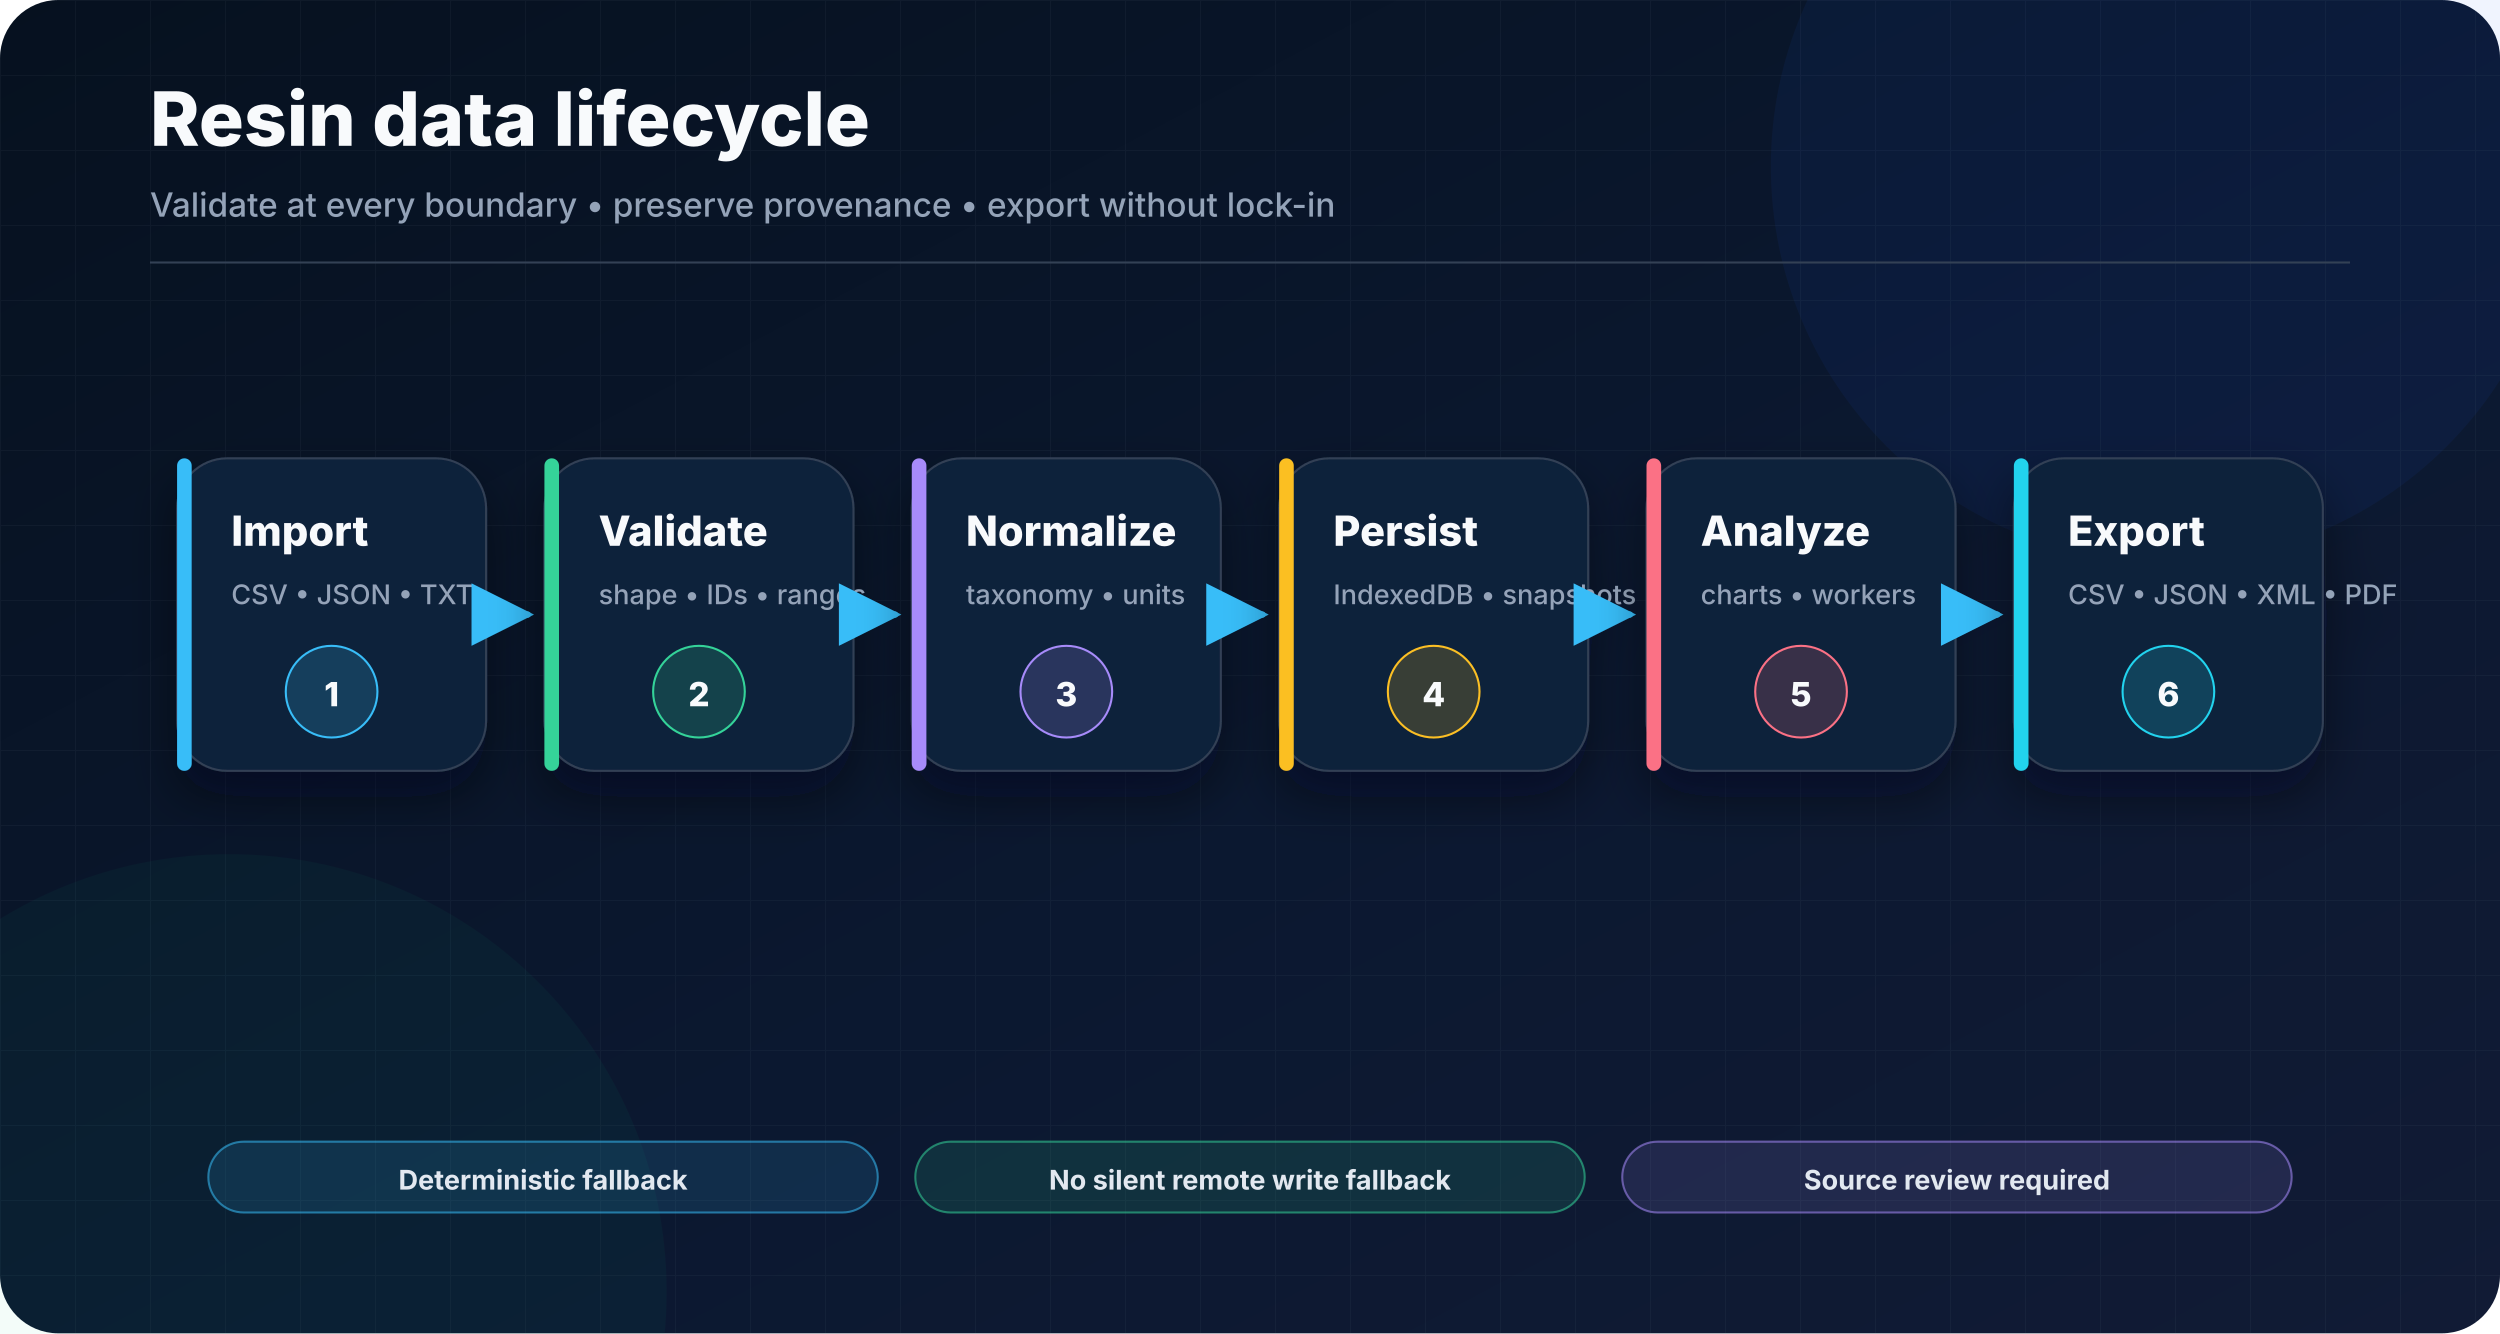
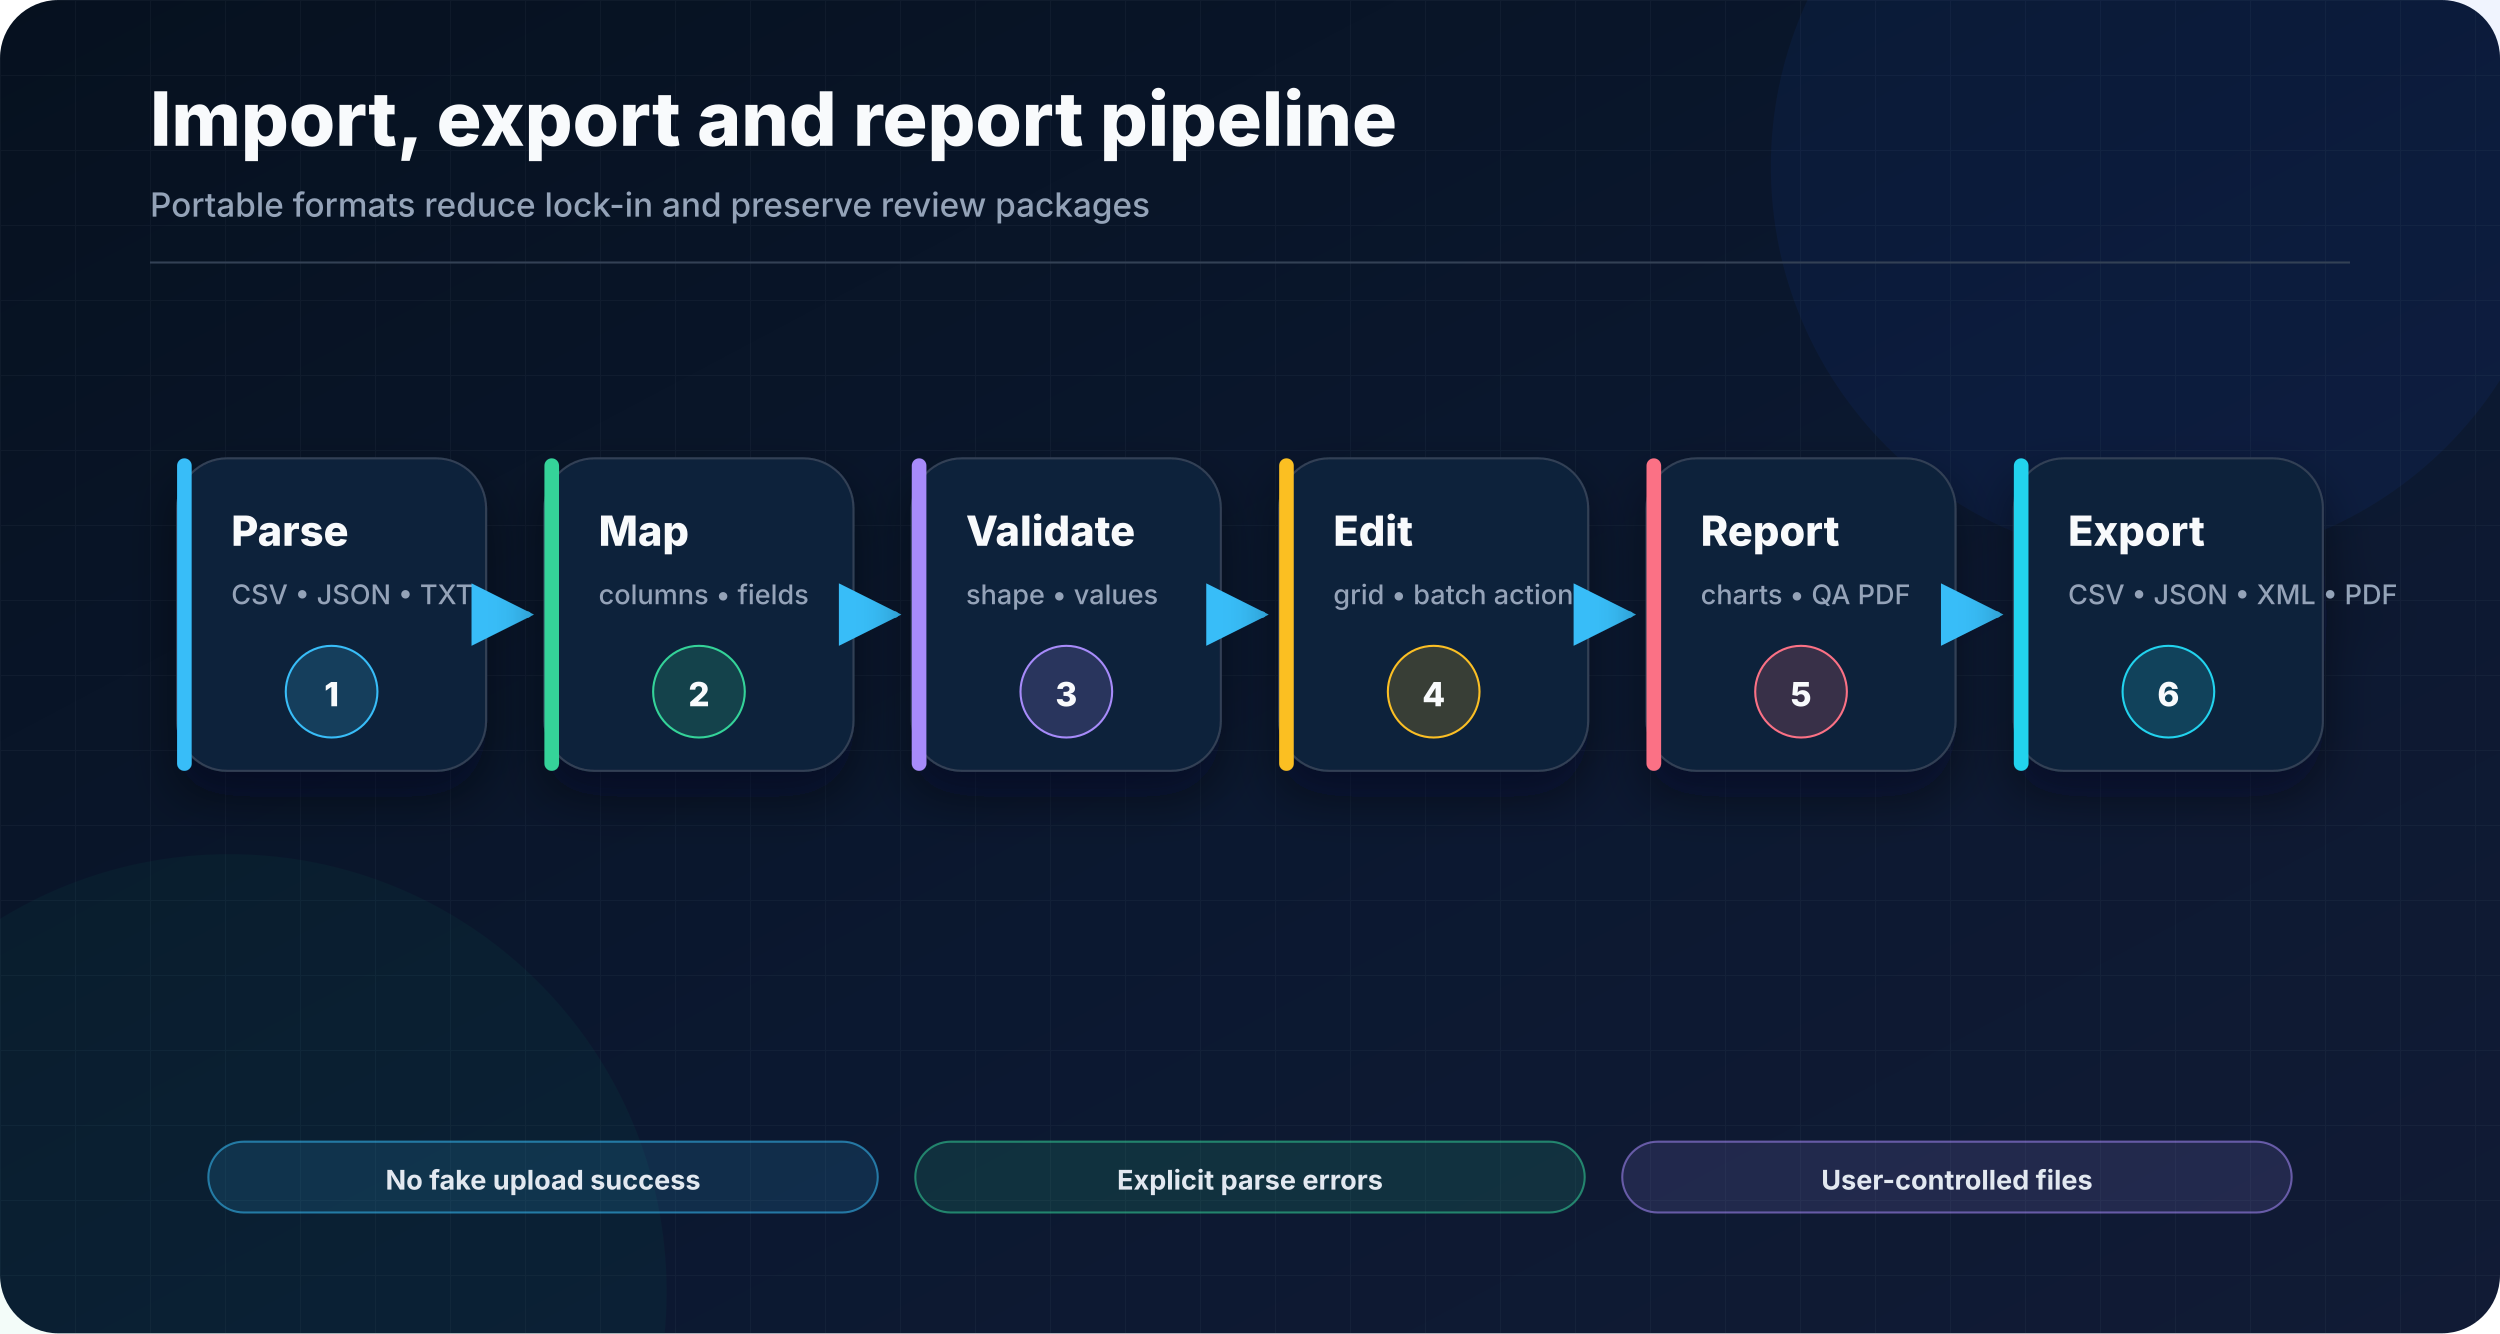
- <svg xmlns="http://www.w3.org/2000/svg" width="1200" height="640" viewBox="0 0 1200 640" role="img" aria-labelledby="lifecycle-title lifecycle-title-desc">
+ <svg xmlns="http://www.w3.org/2000/svg" width="1200" height="640" viewBox="0 0 1200 640" role="img" aria-labelledby="exchange-title exchange-title-desc">
  <defs>
    <linearGradient id="bg" x1="0" y1="0" x2="1" y2="1">
      <stop offset="0" stop-color="#06111f" />
      <stop offset=".56" stop-color="#0b1830" />
      <stop offset="1" stop-color="#111b35" />
    </linearGradient>
    <linearGradient id="cyan" x1="0" y1="0" x2="1" y2="1">
      <stop offset="0" stop-color="#22d3ee" />
      <stop offset="1" stop-color="#2563eb" />
    </linearGradient>
    <linearGradient id="emerald" x1="0" y1="0" x2="1" y2="1">
      <stop offset="0" stop-color="#34d399" />
      <stop offset="1" stop-color="#059669" />
    </linearGradient>
    <filter id="shadow" x="-25%" y="-25%" width="150%" height="170%">
      <feDropShadow dx="0" dy="12" stdDeviation="12" flood-color="#020617" flood-opacity=".46" />
    </filter>
    <filter id="glow" x="-50%" y="-50%" width="200%" height="200%">
      <feGaussianBlur stdDeviation="7" result="blur" />
      <feMerge>
        <feMergeNode in="blur" />
        <feMergeNode in="SourceGraphic" />
      </feMerge>
    </filter>
    <pattern id="grid" width="36" height="36" patternUnits="userSpaceOnUse">
      <path d="M36 0H0V36" fill="none" stroke="#94a3b8" stroke-opacity=".055" />
    </pattern>
    <marker id="arrow" markerWidth="10" markerHeight="10" refX="9" refY="5" orient="auto">
      <path d="M0 0L10 5L0 10Z" fill="#38bdf8" />
    </marker>
    <marker id="arrow-muted" markerWidth="10" markerHeight="10" refX="9" refY="5" orient="auto">
      <path d="M0 0L10 5L0 10Z" fill="#64748b" />
    </marker>
  </defs>
  <rect width="1200" height="640" rx="28" fill="url(#bg)" />
  <rect width="1200" height="640" rx="28" fill="url(#grid)" />
  <circle cx="1040" cy="80" r="190" fill="#2563eb" fill-opacity=".07" />
  <circle cx="110" cy="620" r="210" fill="#10b981" fill-opacity=".05" />
-   <text x="72" y="70" fill="#f8fafc" font-family="Inter,Segoe UI,Arial,sans-serif" font-size="36" font-weight="820" text-anchor="start">Resin data lifecycle</text>
-   <text x="72" y="104" fill="#94a3b8" font-family="Inter,Segoe UI,Arial,sans-serif" font-size="16" font-weight="520" text-anchor="start">Validate at every boundary • preserve provenance • export without lock-in</text>
+   <text x="72" y="70" fill="#f8fafc" font-family="Inter,Segoe UI,Arial,sans-serif" font-size="36" font-weight="820" text-anchor="start">Import, export and report pipeline</text>
+   <text x="72" y="104" fill="#94a3b8" font-family="Inter,Segoe UI,Arial,sans-serif" font-size="16" font-weight="520" text-anchor="start">Portable formats reduce lock-in and preserve review packages</text>
  <path d="M72 126H1128" stroke="#334155" />
  <g filter="url(#shadow)">
    <rect x="85.0" y="220" width="148.333" height="150" rx="24" fill="#0f213b" stroke="#334155" />
    <rect x="85.0" y="220" width="7" height="150" rx="3.5" fill="#38bdf8" />
-     <text x="111.0" y="262" fill="#f8fafc" font-family="Inter,Segoe UI,Arial,sans-serif" font-size="20" font-weight="760" text-anchor="start">Import</text>
+     <text x="111.0" y="262" fill="#f8fafc" font-family="Inter,Segoe UI,Arial,sans-serif" font-size="20" font-weight="760" text-anchor="start">Parse</text>
    <text x="111.0" y="290" fill="#94a3b8" font-family="Inter,Segoe UI,Arial,sans-serif" font-size="13" font-weight="520" text-anchor="start">CSV • JSON • TXT</text>
  </g>
  <circle cx="159.167" cy="332" r="22" fill="#38bdf8" fill-opacity=".18" stroke="#38bdf8" />
  <text x="159.167" y="339" fill="#f8fafc" font-family="Inter,Segoe UI,Arial,sans-serif" font-size="16" font-weight="800" text-anchor="middle">1</text>
  <path d="M233.333 295L253.333 295" fill="none" stroke="#38bdf8" stroke-width="3" stroke-linecap="round" marker-end="url(#arrow)" />
  <g filter="url(#shadow)">
    <rect x="261.333" y="220" width="148.333" height="150" rx="24" fill="#0f213b" stroke="#334155" />
    <rect x="261.333" y="220" width="7" height="150" rx="3.5" fill="#34d399" />
-     <text x="287.333" y="262" fill="#f8fafc" font-family="Inter,Segoe UI,Arial,sans-serif" font-size="20" font-weight="760" text-anchor="start">Validate</text>
-     <text x="287.333" y="290" fill="#94a3b8" font-family="Inter,Segoe UI,Arial,sans-serif" font-size="13" font-weight="520" text-anchor="start">shape • IDs • ranges</text>
+     <text x="287.333" y="262" fill="#f8fafc" font-family="Inter,Segoe UI,Arial,sans-serif" font-size="20" font-weight="760" text-anchor="start">Map</text>
+     <text x="287.333" y="290" fill="#94a3b8" font-family="Inter,Segoe UI,Arial,sans-serif" font-size="13" font-weight="520" text-anchor="start">columns • fields</text>
  </g>
  <circle cx="335.5" cy="332" r="22" fill="#34d399" fill-opacity=".18" stroke="#34d399" />
  <text x="335.5" y="339" fill="#f8fafc" font-family="Inter,Segoe UI,Arial,sans-serif" font-size="16" font-weight="800" text-anchor="middle">2</text>
  <path d="M409.667 295L429.667 295" fill="none" stroke="#38bdf8" stroke-width="3" stroke-linecap="round" marker-end="url(#arrow)" />
  <g filter="url(#shadow)">
    <rect x="437.667" y="220" width="148.333" height="150" rx="24" fill="#0f213b" stroke="#334155" />
    <rect x="437.667" y="220" width="7" height="150" rx="3.5" fill="#a78bfa" />
-     <text x="463.667" y="262" fill="#f8fafc" font-family="Inter,Segoe UI,Arial,sans-serif" font-size="20" font-weight="760" text-anchor="start">Normalize</text>
-     <text x="463.667" y="290" fill="#94a3b8" font-family="Inter,Segoe UI,Arial,sans-serif" font-size="13" font-weight="520" text-anchor="start">taxonomy • units</text>
+     <text x="463.667" y="262" fill="#f8fafc" font-family="Inter,Segoe UI,Arial,sans-serif" font-size="20" font-weight="760" text-anchor="start">Validate</text>
+     <text x="463.667" y="290" fill="#94a3b8" font-family="Inter,Segoe UI,Arial,sans-serif" font-size="13" font-weight="520" text-anchor="start">shape • values</text>
  </g>
  <circle cx="511.833" cy="332" r="22" fill="#a78bfa" fill-opacity=".18" stroke="#a78bfa" />
  <text x="511.833" y="339" fill="#f8fafc" font-family="Inter,Segoe UI,Arial,sans-serif" font-size="16" font-weight="800" text-anchor="middle">3</text>
  <path d="M586.0 295L606.0 295" fill="none" stroke="#38bdf8" stroke-width="3" stroke-linecap="round" marker-end="url(#arrow)" />
  <g filter="url(#shadow)">
    <rect x="614.0" y="220" width="148.333" height="150" rx="24" fill="#0f213b" stroke="#334155" />
    <rect x="614.0" y="220" width="7" height="150" rx="3.5" fill="#fbbf24" />
-     <text x="640.0" y="262" fill="#f8fafc" font-family="Inter,Segoe UI,Arial,sans-serif" font-size="20" font-weight="760" text-anchor="start">Persist</text>
-     <text x="640.0" y="290" fill="#94a3b8" font-family="Inter,Segoe UI,Arial,sans-serif" font-size="13" font-weight="520" text-anchor="start">IndexedDB • snapshots</text>
+     <text x="640.0" y="262" fill="#f8fafc" font-family="Inter,Segoe UI,Arial,sans-serif" font-size="20" font-weight="760" text-anchor="start">Edit</text>
+     <text x="640.0" y="290" fill="#94a3b8" font-family="Inter,Segoe UI,Arial,sans-serif" font-size="13" font-weight="520" text-anchor="start">grid • batch actions</text>
  </g>
  <circle cx="688.167" cy="332" r="22" fill="#fbbf24" fill-opacity=".18" stroke="#fbbf24" />
  <text x="688.167" y="339" fill="#f8fafc" font-family="Inter,Segoe UI,Arial,sans-serif" font-size="16" font-weight="800" text-anchor="middle">4</text>
  <path d="M762.333 295L782.333 295" fill="none" stroke="#38bdf8" stroke-width="3" stroke-linecap="round" marker-end="url(#arrow)" />
  <g filter="url(#shadow)">
    <rect x="790.333" y="220" width="148.333" height="150" rx="24" fill="#0f213b" stroke="#334155" />
    <rect x="790.333" y="220" width="7" height="150" rx="3.5" fill="#fb7185" />
-     <text x="816.333" y="262" fill="#f8fafc" font-family="Inter,Segoe UI,Arial,sans-serif" font-size="20" font-weight="760" text-anchor="start">Analyze</text>
-     <text x="816.333" y="290" fill="#94a3b8" font-family="Inter,Segoe UI,Arial,sans-serif" font-size="13" font-weight="520" text-anchor="start">charts • workers</text>
+     <text x="816.333" y="262" fill="#f8fafc" font-family="Inter,Segoe UI,Arial,sans-serif" font-size="20" font-weight="760" text-anchor="start">Report</text>
+     <text x="816.333" y="290" fill="#94a3b8" font-family="Inter,Segoe UI,Arial,sans-serif" font-size="13" font-weight="520" text-anchor="start">charts • QA PDF</text>
  </g>
  <circle cx="864.5" cy="332" r="22" fill="#fb7185" fill-opacity=".18" stroke="#fb7185" />
  <text x="864.5" y="339" fill="#f8fafc" font-family="Inter,Segoe UI,Arial,sans-serif" font-size="16" font-weight="800" text-anchor="middle">5</text>
  <path d="M938.667 295L958.667 295" fill="none" stroke="#38bdf8" stroke-width="3" stroke-linecap="round" marker-end="url(#arrow)" />
  <g filter="url(#shadow)">
    <rect x="966.667" y="220" width="148.333" height="150" rx="24" fill="#0f213b" stroke="#334155" />
    <rect x="966.667" y="220" width="7" height="150" rx="3.5" fill="#22d3ee" />
    <text x="992.667" y="262" fill="#f8fafc" font-family="Inter,Segoe UI,Arial,sans-serif" font-size="20" font-weight="760" text-anchor="start">Export</text>
    <text x="992.667" y="290" fill="#94a3b8" font-family="Inter,Segoe UI,Arial,sans-serif" font-size="13" font-weight="520" text-anchor="start">CSV • JSON • XML • PDF</text>
  </g>
  <circle cx="1040.833" cy="332" r="22" fill="#22d3ee" fill-opacity=".18" stroke="#22d3ee" />
  <text x="1040.833" y="339" fill="#f8fafc" font-family="Inter,Segoe UI,Arial,sans-serif" font-size="16" font-weight="800" text-anchor="middle">6</text>
  <g>
    <rect x="100" y="548" width="321.333" height="34" rx="17" fill="#38bdf8" fill-opacity=".13" stroke="#38bdf8" stroke-opacity=".55" />
-     <text x="260.667" y="571" fill="#e2e8f0" font-family="Inter,Segoe UI,Arial,sans-serif" font-size="13" font-weight="650" text-anchor="middle">Deterministic fallback</text>
+     <text x="260.667" y="571" fill="#e2e8f0" font-family="Inter,Segoe UI,Arial,sans-serif" font-size="13" font-weight="650" text-anchor="middle">No fake upload success</text>
  </g>
  <g>
    <rect x="439.333" y="548" width="321.333" height="34" rx="17" fill="#34d399" fill-opacity=".13" stroke="#34d399" stroke-opacity=".55" />
-     <text x="600.0" y="571" fill="#e2e8f0" font-family="Inter,Segoe UI,Arial,sans-serif" font-size="13" font-weight="650" text-anchor="middle">No silent remote write fallback</text>
+     <text x="600.0" y="571" fill="#e2e8f0" font-family="Inter,Segoe UI,Arial,sans-serif" font-size="13" font-weight="650" text-anchor="middle">Explicit parse errors</text>
  </g>
  <g>
    <rect x="778.667" y="548" width="321.333" height="34" rx="17" fill="#a78bfa" fill-opacity=".13" stroke="#a78bfa" stroke-opacity=".55" />
-     <text x="939.333" y="571" fill="#e2e8f0" font-family="Inter,Segoe UI,Arial,sans-serif" font-size="13" font-weight="650" text-anchor="middle">Source review required</text>
+     <text x="939.333" y="571" fill="#e2e8f0" font-family="Inter,Segoe UI,Arial,sans-serif" font-size="13" font-weight="650" text-anchor="middle">User-controlled files</text>
  </g>
</svg>
